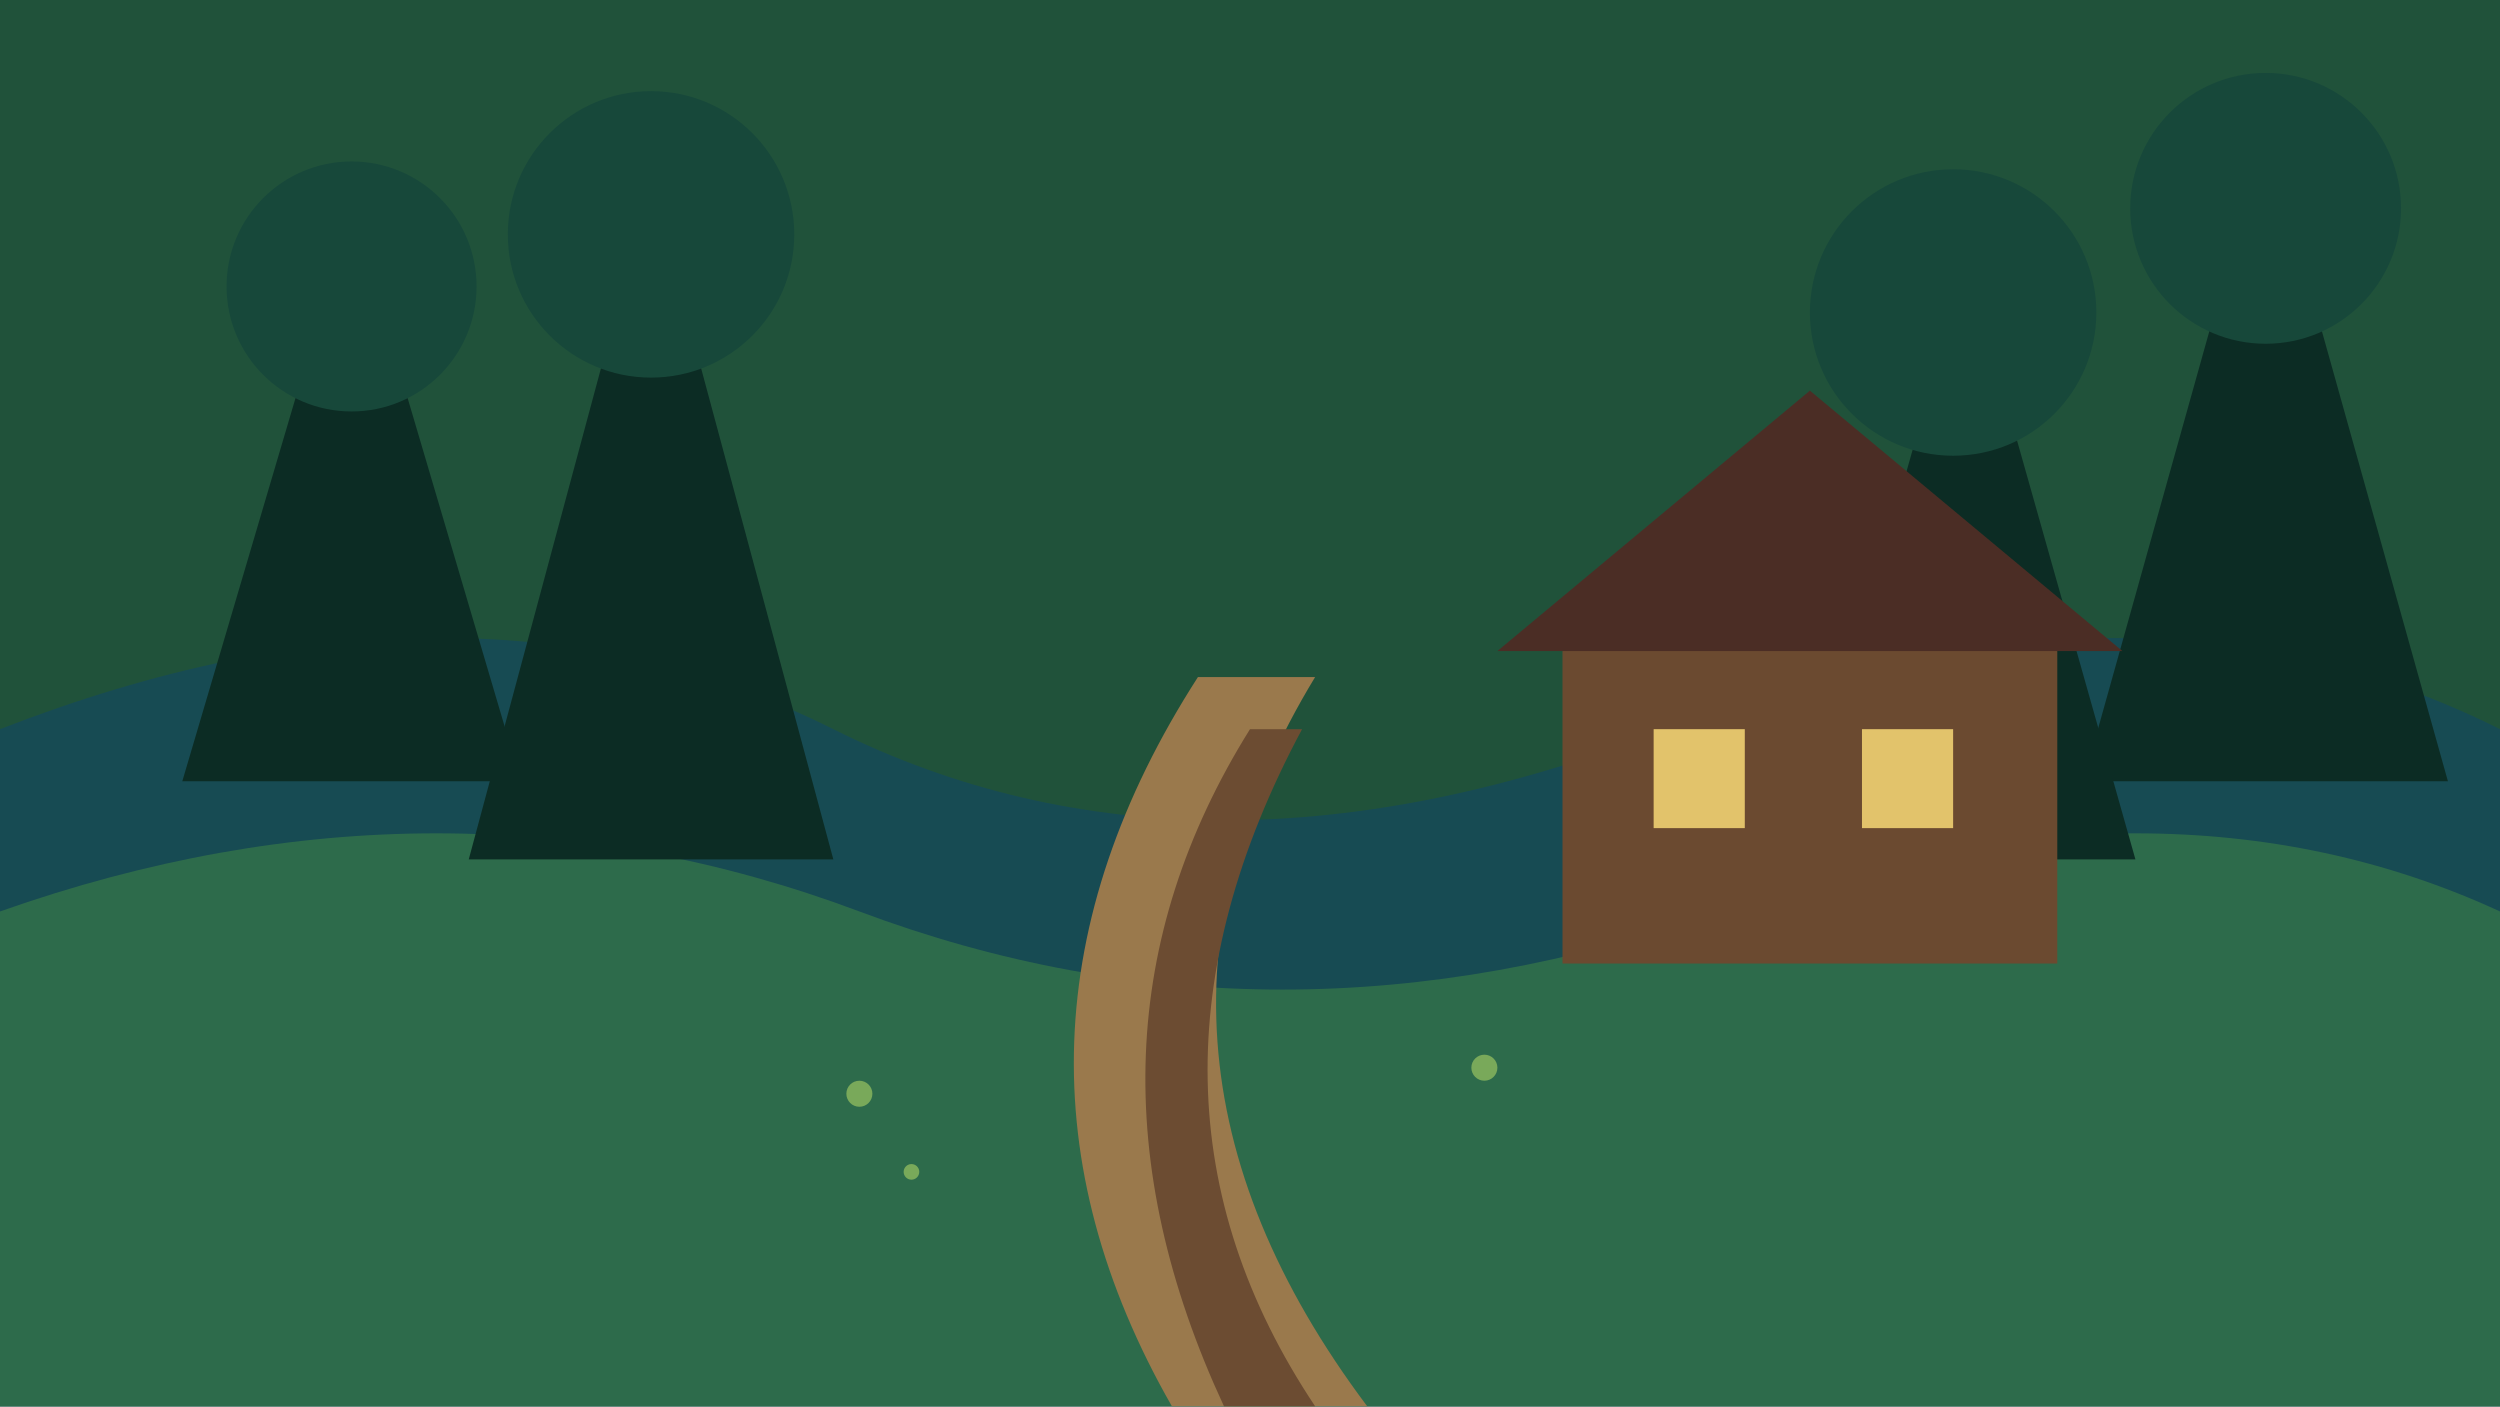
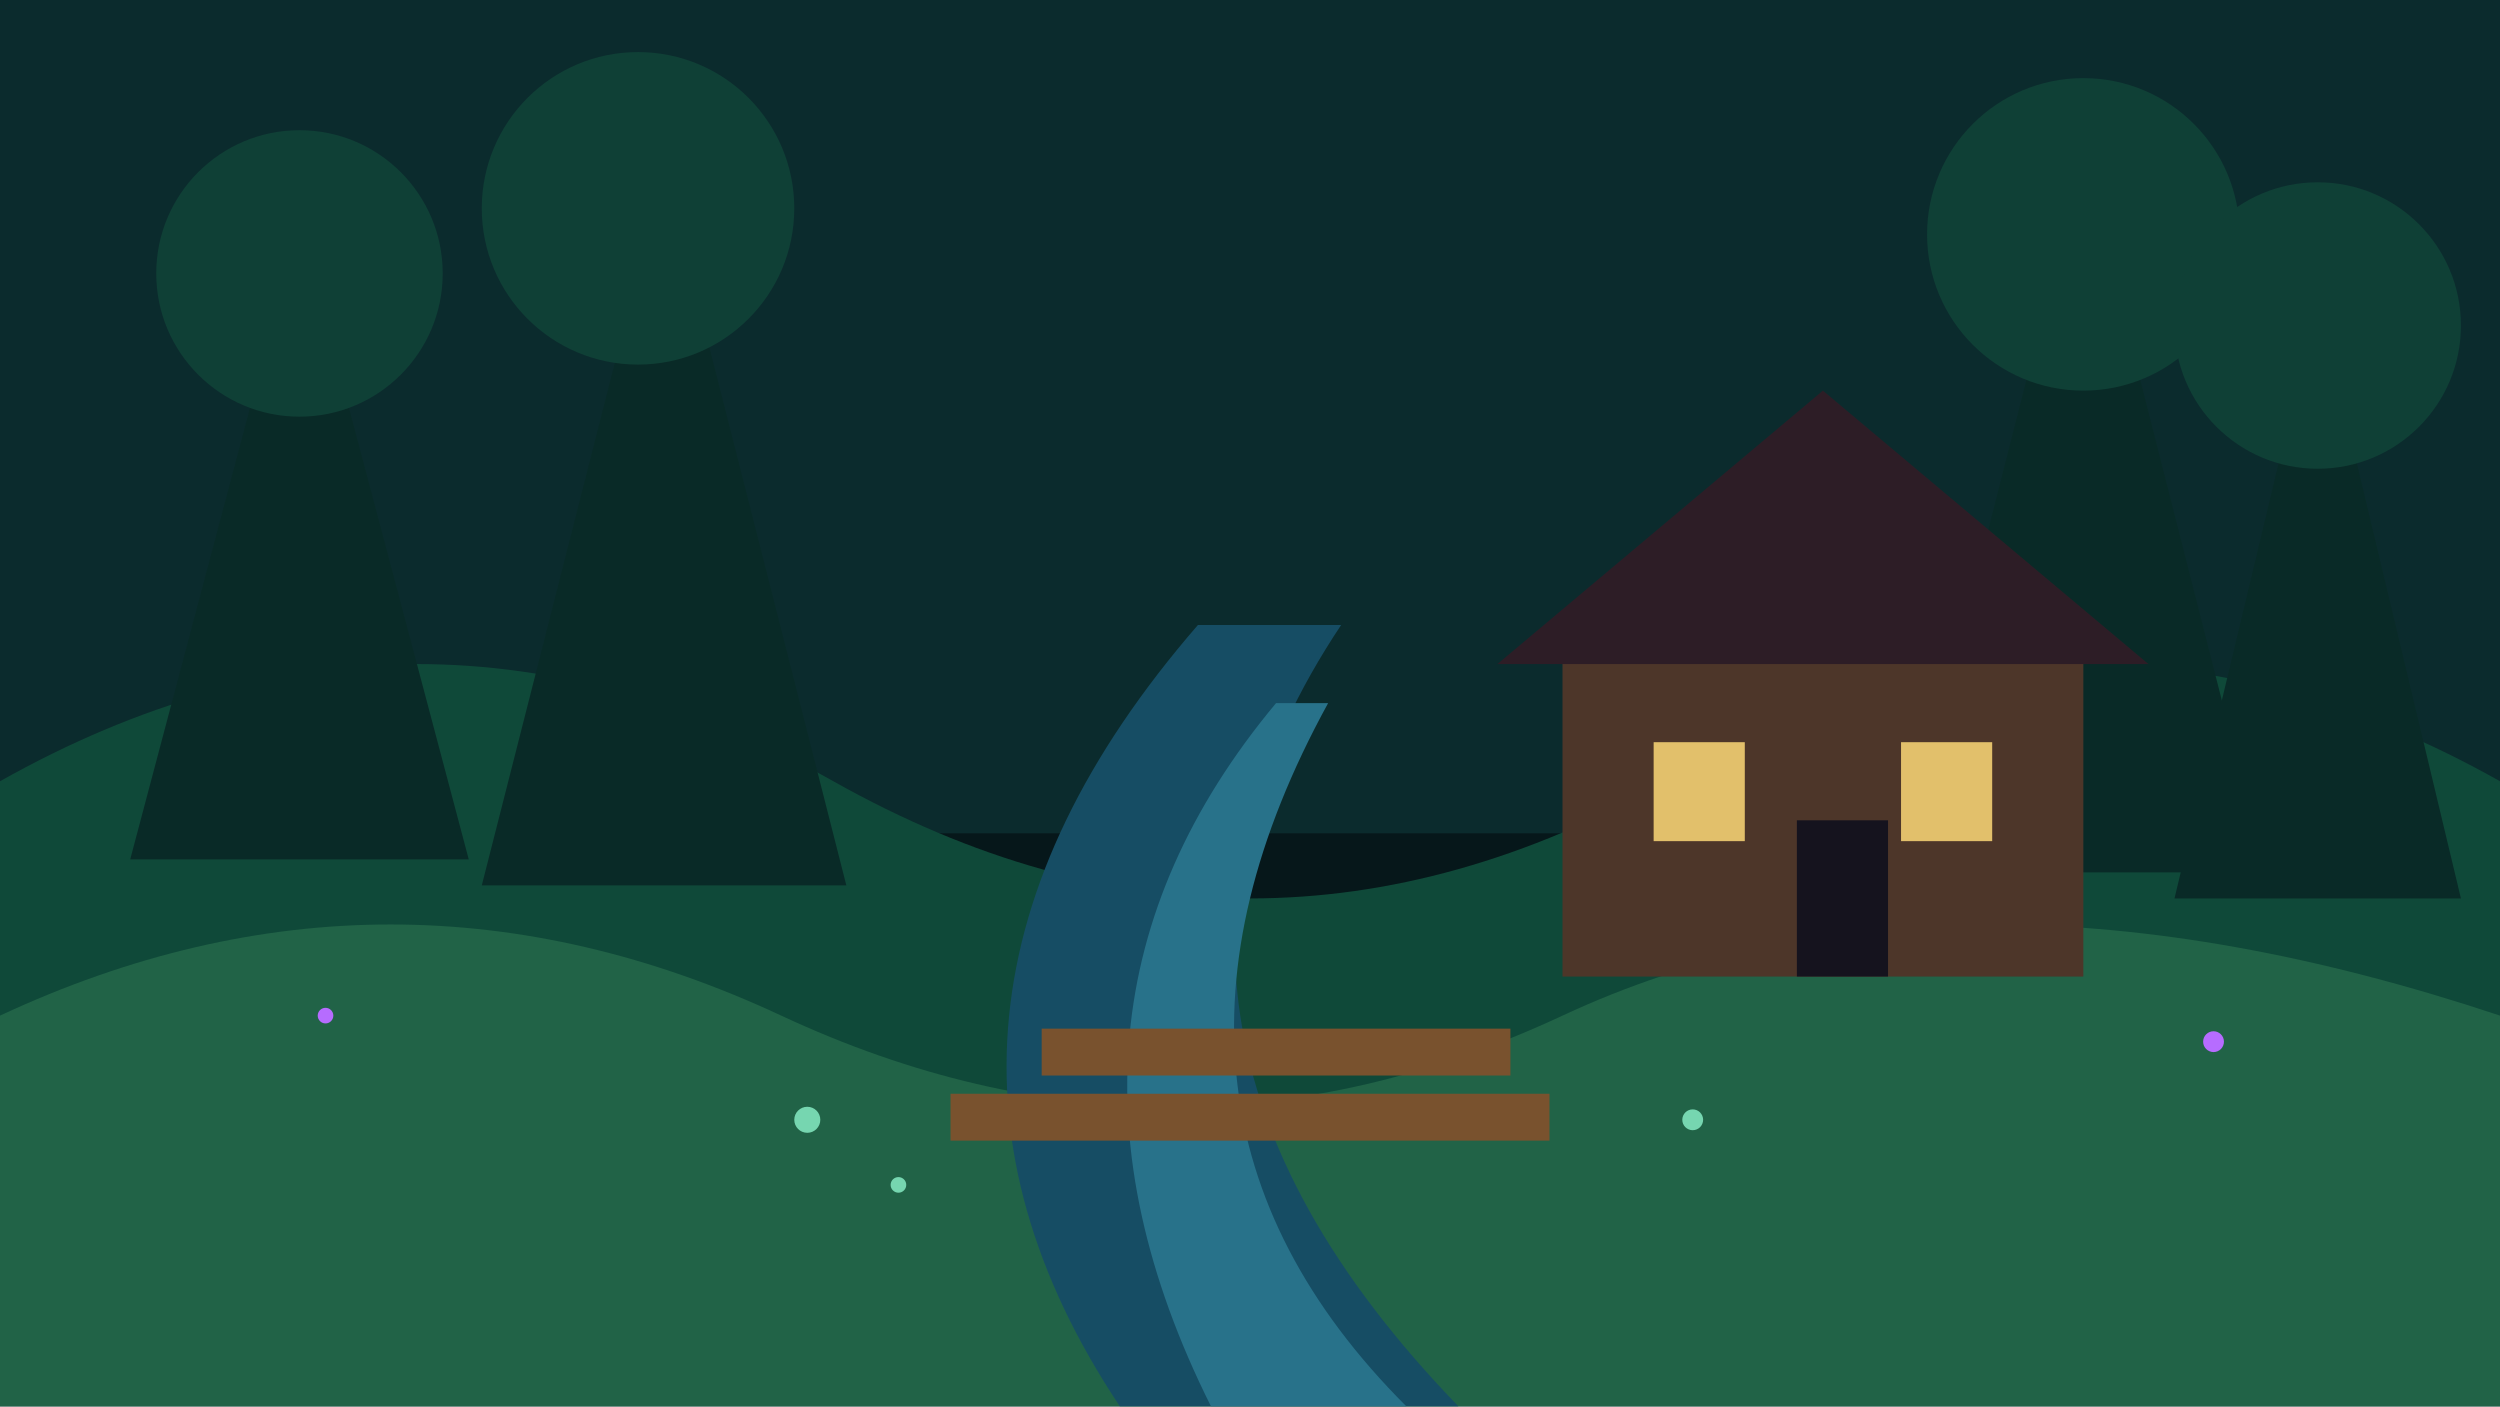
<svg xmlns="http://www.w3.org/2000/svg" viewBox="0 0 960 540">
-   <rect width="960" height="540" fill="#163b2c" />
-   <path fill="#20523a" d="M0 0h960v540H0z" />
-   <path fill="#174b53" d="M0 280q180-70 320 0t320 0t320 0v260H0z" />
-   <path fill="#2d6b4b" d="M0 350q170-60 330 0t330 0t300 0v190H0z" />
-   <g fill="#0c2c24">
-     <path d="M70 300L135 80l65 220z" />
-     <path d="M180 330l70-260 70 260z" />
-     <path d="M800 300l70-250 70 250z" />
-     <path d="M690 330l65-230 65 230z" />
+   <rect width="960" height="540" fill="#06171a" />
+   <rect width="960" height="320" fill="#0b2b2d" />
+   <path fill="#0f4939" d="M0 300q160-90 320 0t320 0t320 0v240H0z" />
+   <path fill="#216347" d="M0 390q150-70 300 0t300 0t360 0v150H0z" />
+   <path fill="#164d64" d="M430 540q-100-150 30-300h55q-100 150 45 300z" />
+   <path fill="#28728a" d="M465 540q-75-150 25-270h20q-85 155 30 270z" />
+   <g fill="#092a27">
+     <path d="M50 330l65-245 65 245z" />
+     <path d="M185 340l70-275 70 275z" />
+     <path d="M730 335l70-275 70 275z" />
+     <path d="M835 345l55-230 55 230z" />
  </g>
-   <g fill="#17483a">
-     <circle cx="135" cy="110" r="48" />
-     <circle cx="250" cy="90" r="55" />
-     <circle cx="870" cy="80" r="52" />
-     <circle cx="750" cy="120" r="55" />
+   <g fill="#0f4036">
+     <circle cx="115" cy="105" r="55" />
+     <circle cx="245" cy="80" r="60" />
+     <circle cx="800" cy="90" r="60" />
+     <circle cx="890" cy="125" r="55" />
  </g>
-   <path fill="#9a794c" d="M450 540q-80-140 10-280h45q-85 140 20 280z" />
-   <path fill="#6c4c32" d="M470 540q-65-140 10-260h20q-75 140 5 260z" />
-   <path fill="#6b4a30" d="M600 245h190v125H600z" />
-   <path fill="#4b2d25" d="M575 250l120-100 120 100z" />
-   <path fill="#e2c36b" d="M635 280h35v38h-35zM715 280h35v38h-35z" />
-   <g fill="#79a95a">
-     <circle cx="330" cy="420" r="5" />
-     <circle cx="350" cy="450" r="3" />
-     <circle cx="570" cy="410" r="5" />
+   <path fill="#4d3629" d="M600 250h200v125H600z" />
+   <path fill="#2d1d26" d="M575 255l125-105 125 105z" />
+   <path fill="#e2c06b" d="M635 285h35v38h-35zM730 285h35v38h-35z" />
+   <path fill="#15131e" d="M690 315h35v60h-35z" />
+   <path fill="#79522e" d="M365 420h230v18H365zM400 395h180v18H400z" />
+   <g fill="#76d6b0">
+     <circle cx="310" cy="430" r="5" />
+     <circle cx="345" cy="455" r="3" />
+     <circle cx="650" cy="430" r="4" />
+   </g>
+   <g fill="#b66cff">
+     <circle cx="125" cy="390" r="3" />
+     <circle cx="850" cy="400" r="4" />
  </g>
</svg>
